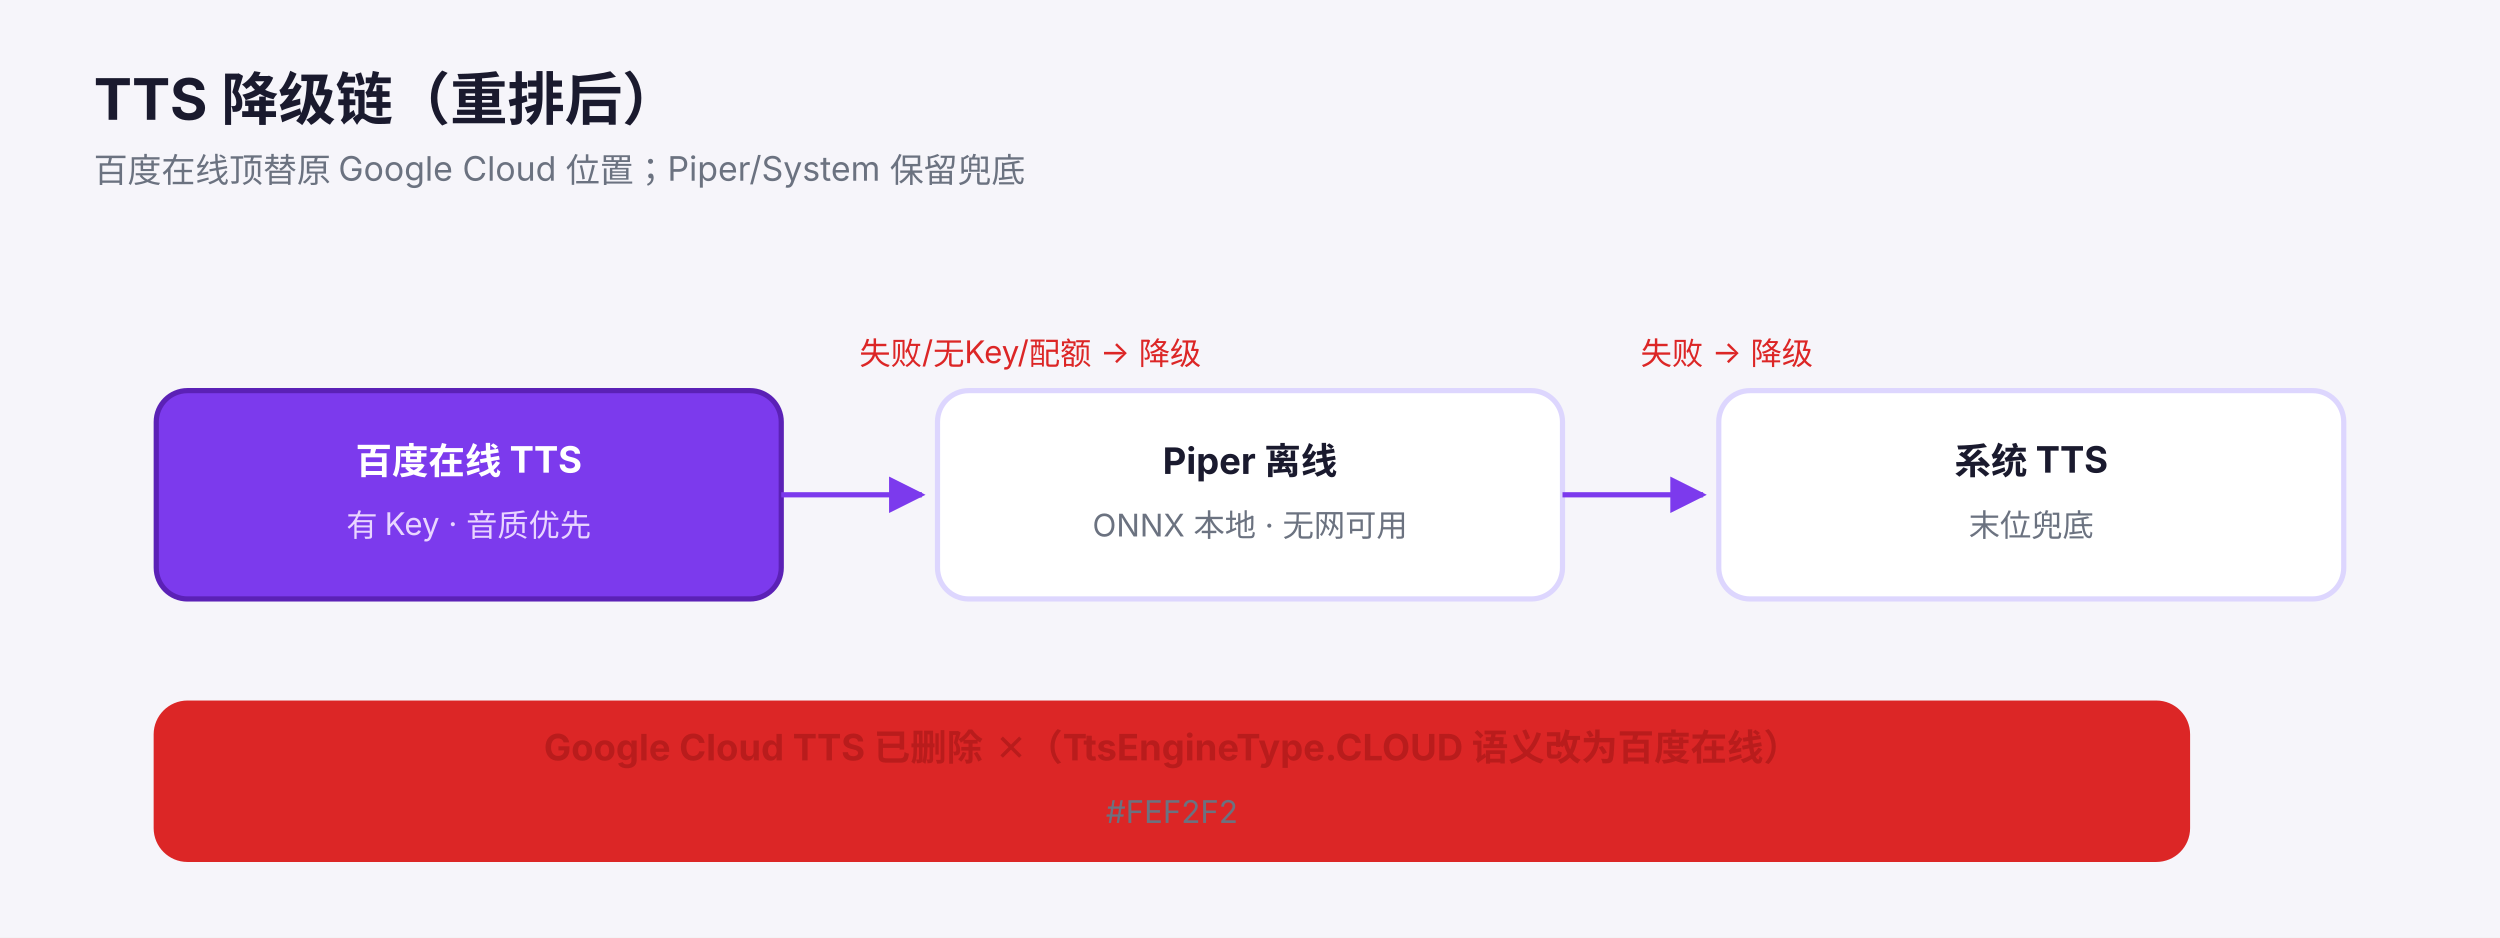
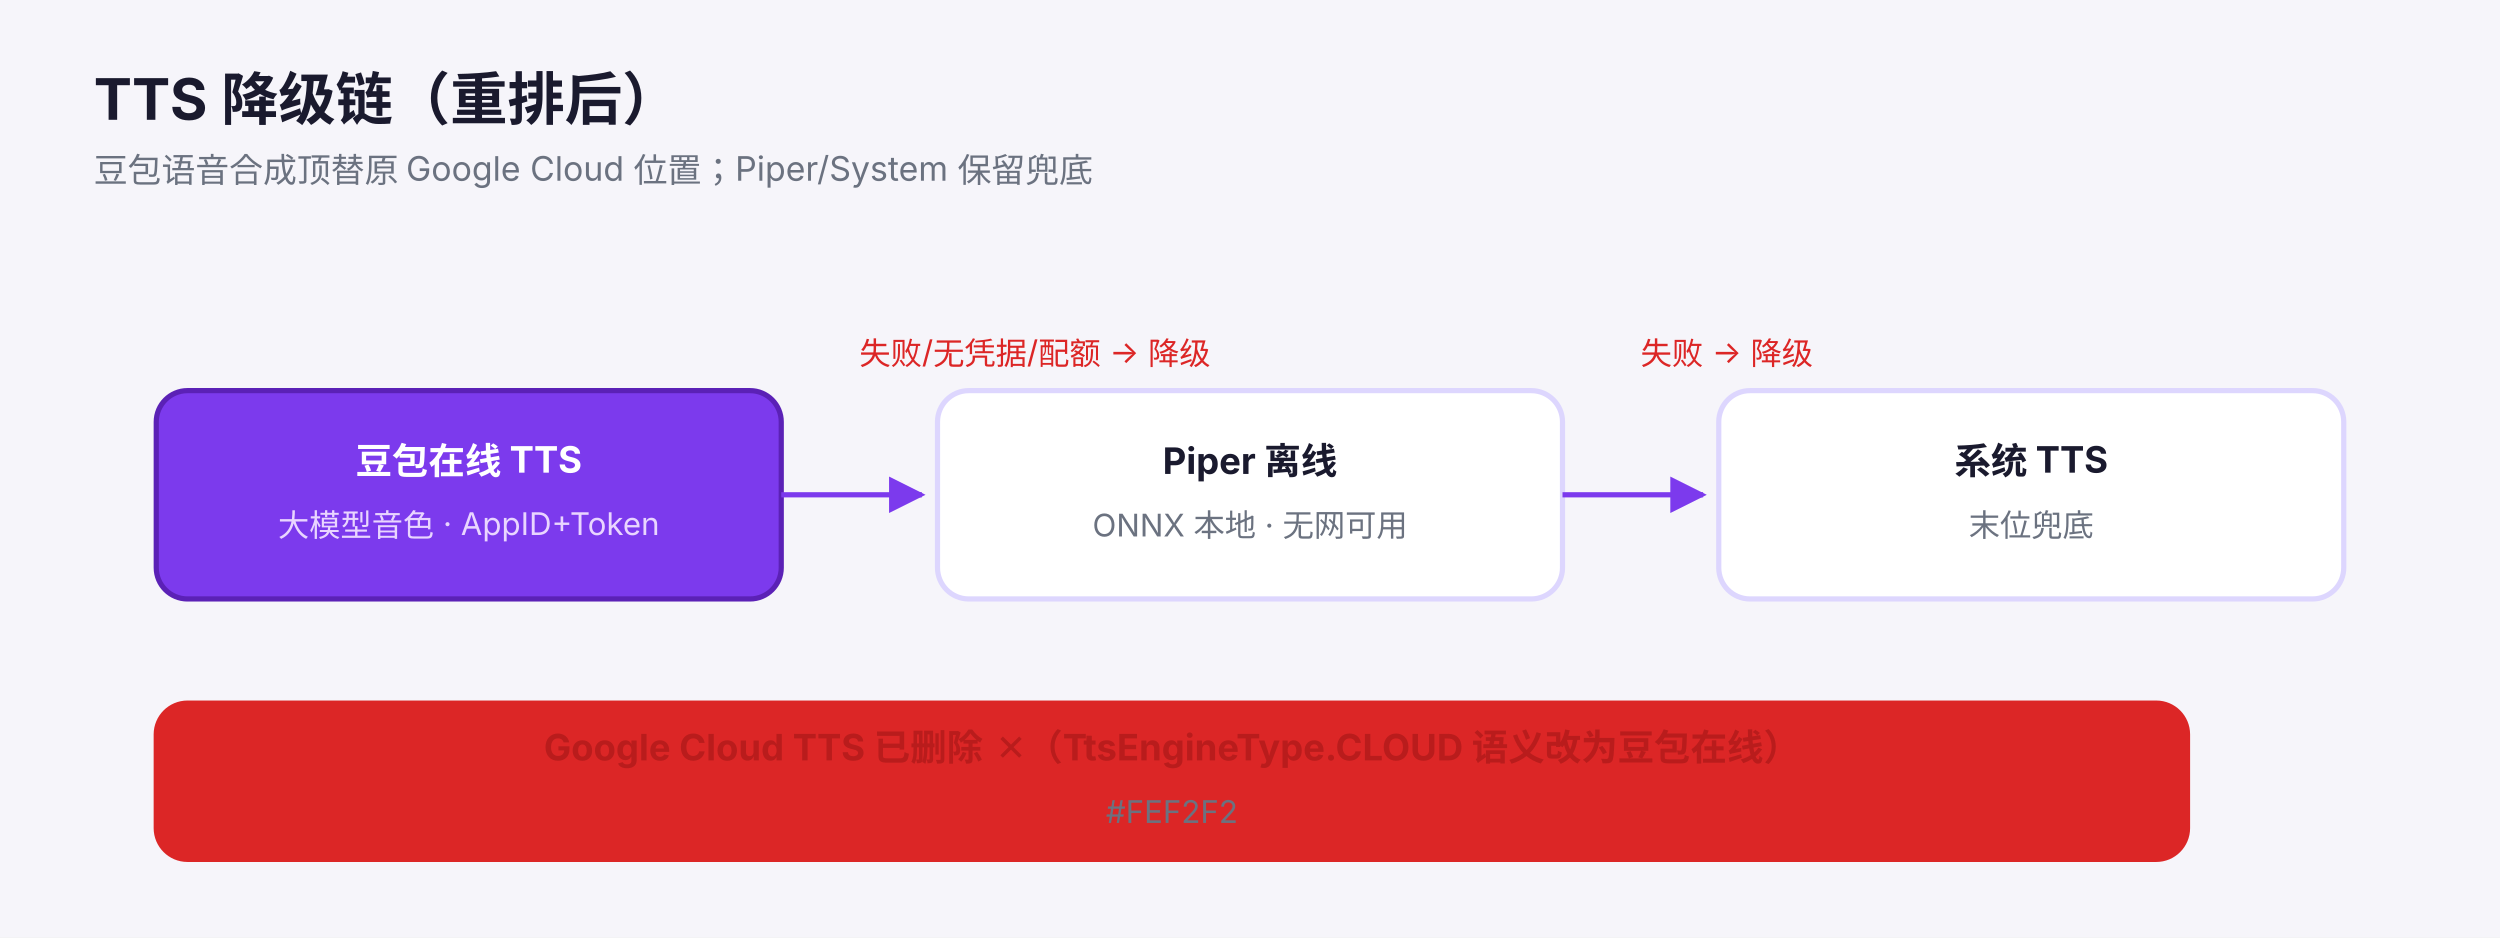
<svg xmlns="http://www.w3.org/2000/svg" width="960" height="360" viewBox="0 0 960 360" font-family="-apple-system, 'PingFang SC', sans-serif">
  <rect width="960" height="360" fill="#F6F5FA" />
  <defs>
    <marker id="a" viewBox="0 0 10 10" refX="9" refY="5" markerWidth="7" markerHeight="7" orient="auto-start-reverse">
      <path d="M 0 0 L 10 5 L 0 10 z" fill="#7C3AED" />
    </marker>
    <marker id="r" viewBox="0 0 10 10" refX="9" refY="5" markerWidth="7" markerHeight="7" orient="auto-start-reverse">
      <path d="M 0 0 L 10 5 L 0 10 z" fill="#DC2626" />
    </marker>
  </defs>
  <text x="36" y="46" font-size="22" font-weight="700" fill="#1a1a2e">TTS 降级链（重排后）</text>
-   <text x="36" y="70" font-size="13" fill="#6b7280">百度在线顶替原 Google Cloud 位置；Piper/System 保留兜底</text>
+   <text x="36" y="70" font-size="13" fill="#6b7280">豆包语音合成顶替原 Google Cloud 位置；Piper/System 保留兜底</text>
  <rect x="60" y="150" width="240" height="80" rx="12" fill="#7C3AED" stroke="#5B21B6" stroke-width="2" />
-   <text x="180" y="182" text-anchor="middle" font-weight="700" font-size="14" fill="#FFFFFF">百度在线 TTS</text>
-   <text x="180" y="206" text-anchor="middle" font-size="12" fill="#E9D5FF">有 Key · 音质优先</text>
+   <text x="180" y="182" text-anchor="middle" font-weight="700" font-size="14" fill="#FFFFFF">豆包在线 TTS</text>
+   <text x="180" y="206" text-anchor="middle" font-size="12" fill="#E9D5FF">大模型音色 · AppID+Token</text>
  <path d="M 300 190 L 354 190" stroke="#7C3AED" stroke-width="2" fill="none" marker-end="url(#a)" />
  <rect x="360" y="150" width="240" height="80" rx="12" fill="#FFFFFF" stroke="#DDD6FE" stroke-width="2" />
  <text x="480" y="182" text-anchor="middle" font-weight="700" font-size="14" fill="#1a1a2e">Piper 离线</text>
  <text x="480" y="206" text-anchor="middle" font-size="12" fill="#6b7280">ONNX 本地 · 无网可用</text>
  <path d="M 600 190 L 654 190" stroke="#7C3AED" stroke-width="2" fill="none" marker-end="url(#a)" />
  <rect x="660" y="150" width="240" height="80" rx="12" fill="#FFFFFF" stroke="#DDD6FE" stroke-width="2" />
  <text x="780" y="182" text-anchor="middle" font-weight="700" font-size="14" fill="#1a1a2e">系统 TTS</text>
  <text x="780" y="206" text-anchor="middle" font-size="12" fill="#6b7280">末位兜底</text>
-   <text x="330" y="140" font-size="12" fill="#DC2626">失败/无Key/配额 → 降级</text>
+   <text x="330" y="140" font-size="12" fill="#DC2626">失败/无凭据/配额 → 降级</text>
  <text x="630" y="140" font-size="12" fill="#DC2626">失败 → 降级</text>
  <rect x="60" y="270" width="780" height="60" rx="12" fill="#DC2626" stroke="#DC2626" stroke-width="2" />
-   <text x="450" y="292" text-anchor="middle" font-weight="700" font-size="14" fill="#B91C1C">Google Cloud TTS 已删除 ✕（TtsEngineType.CLOUD 语义改为百度在线）</text>
+   <text x="450" y="292" text-anchor="middle" font-weight="700" font-size="14" fill="#B91C1C">Google Cloud TTS 已删除 ✕（TtsEngineType.CLOUD 语义改为豆包在线）</text>
  <text x="450" y="316" text-anchor="middle" font-size="12" fill="#6b7280">#FEF2F2</text>
</svg>
